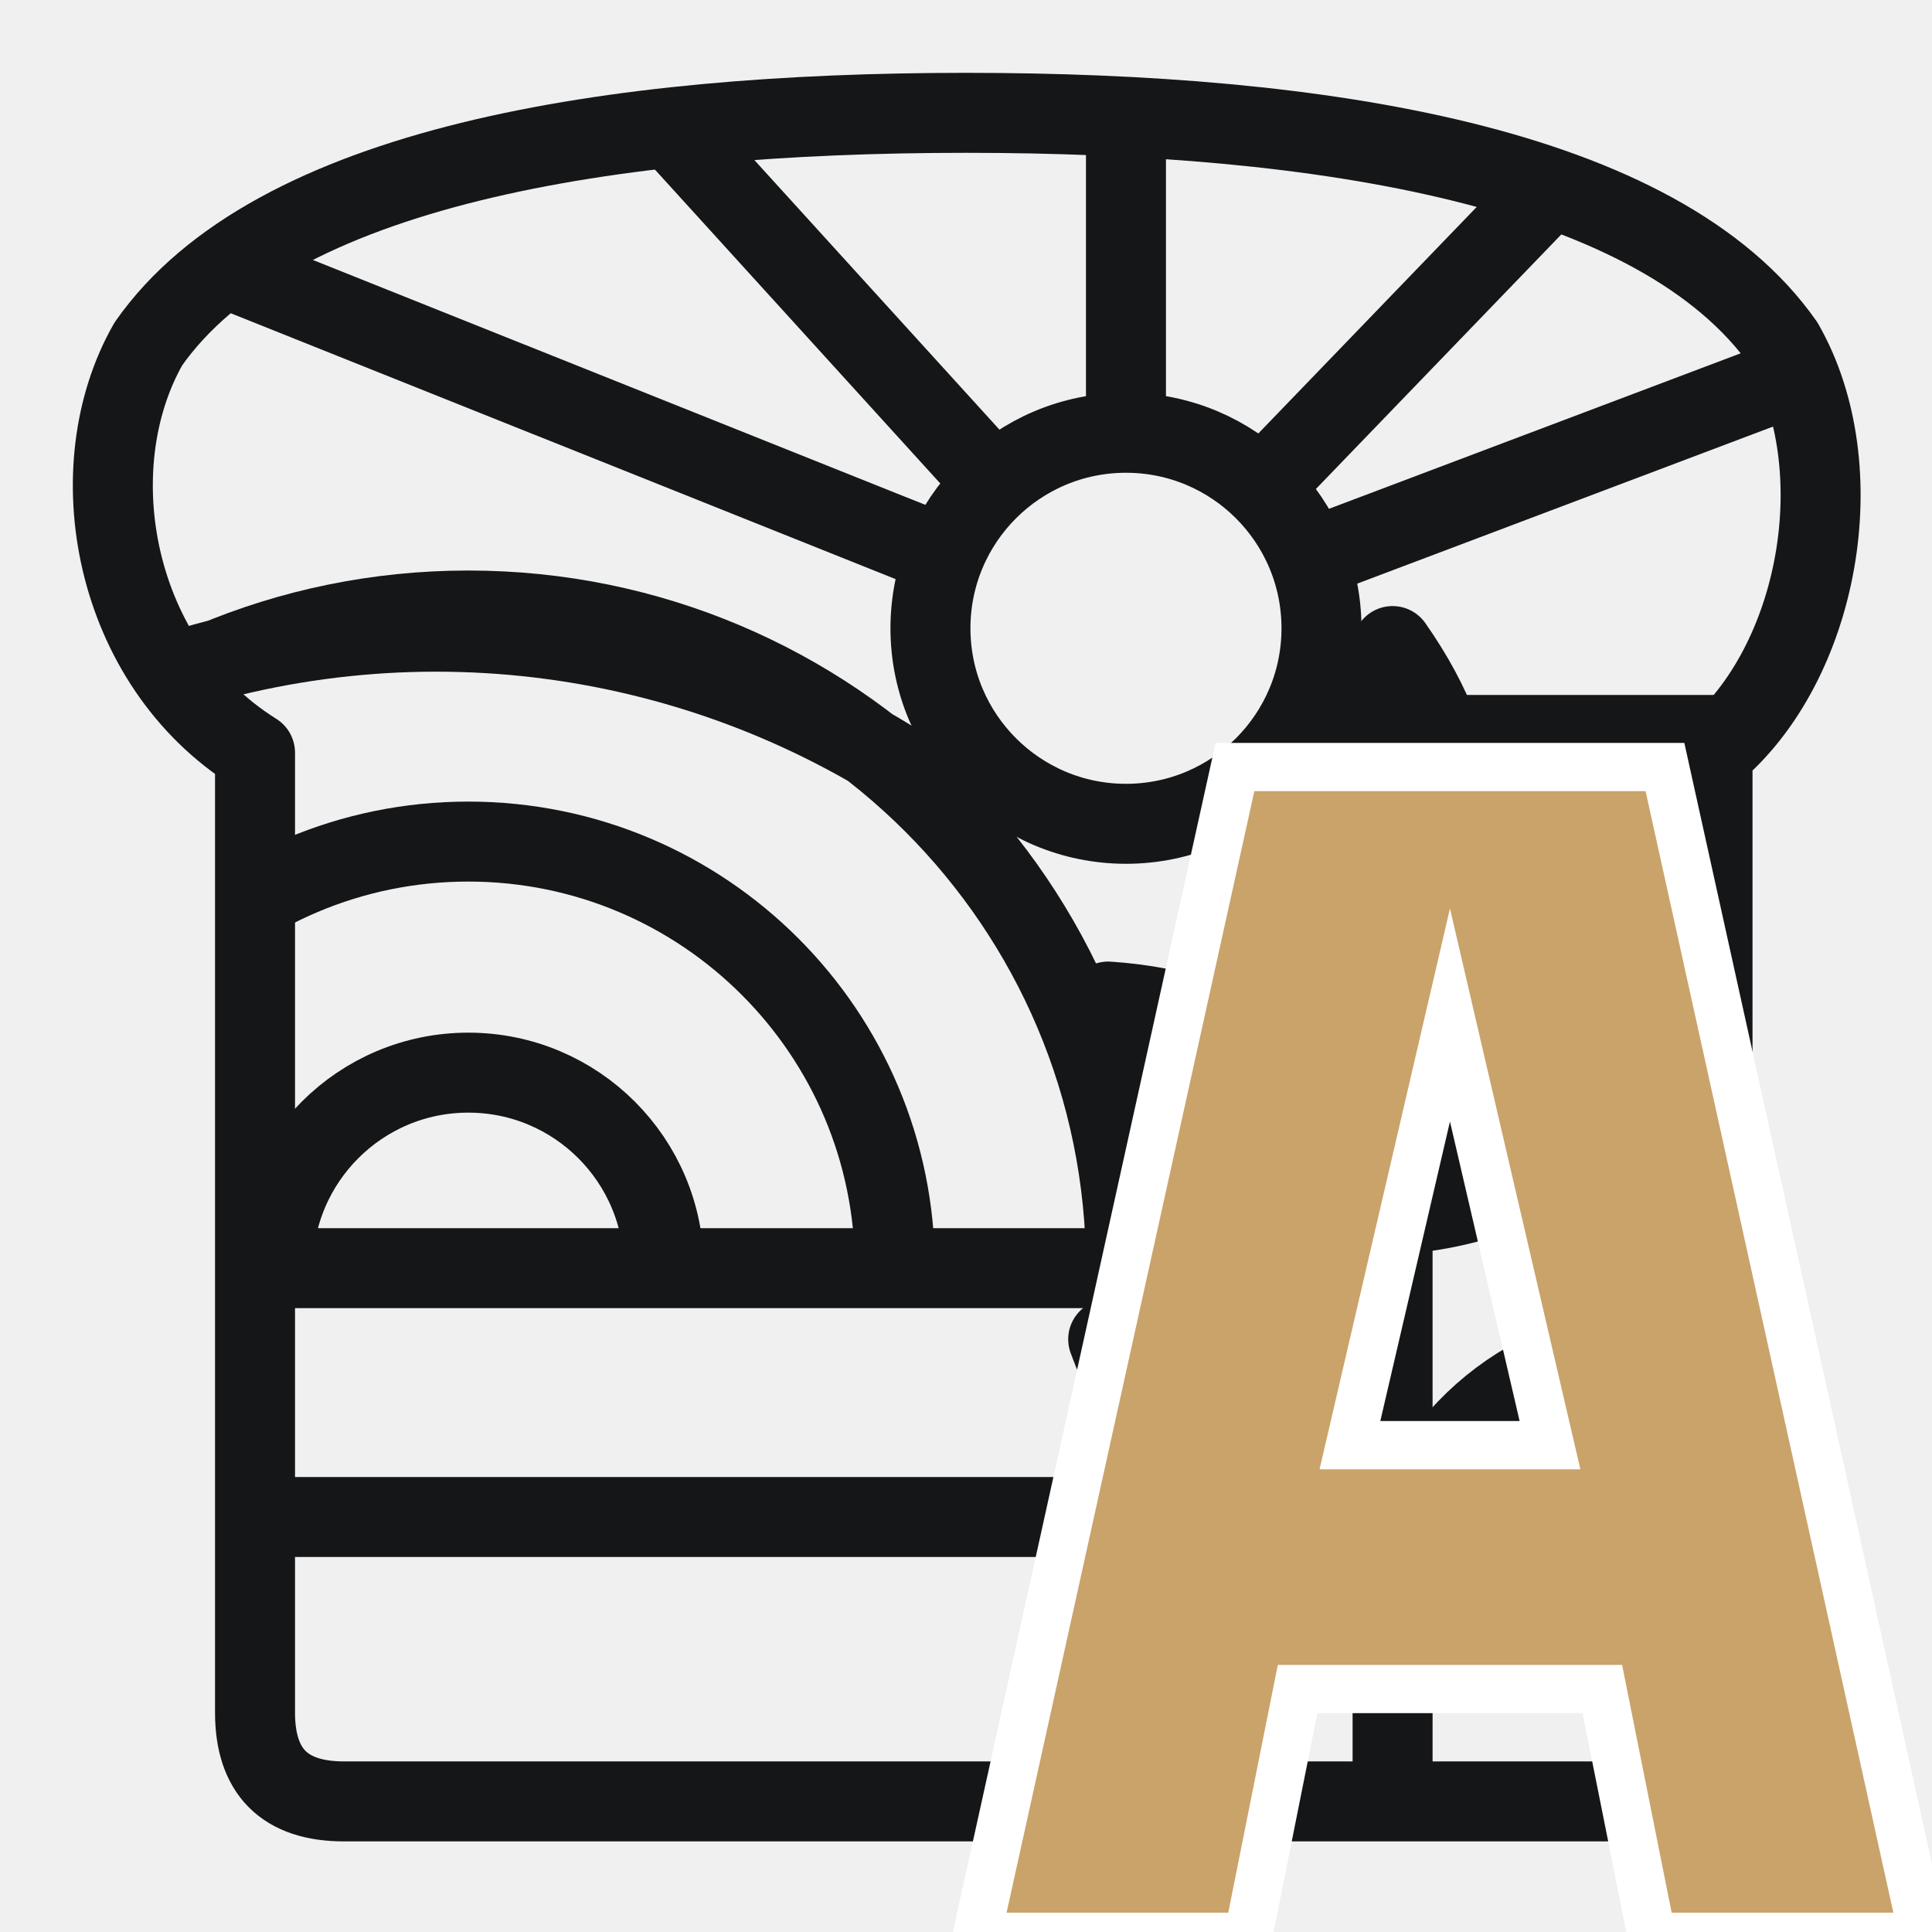
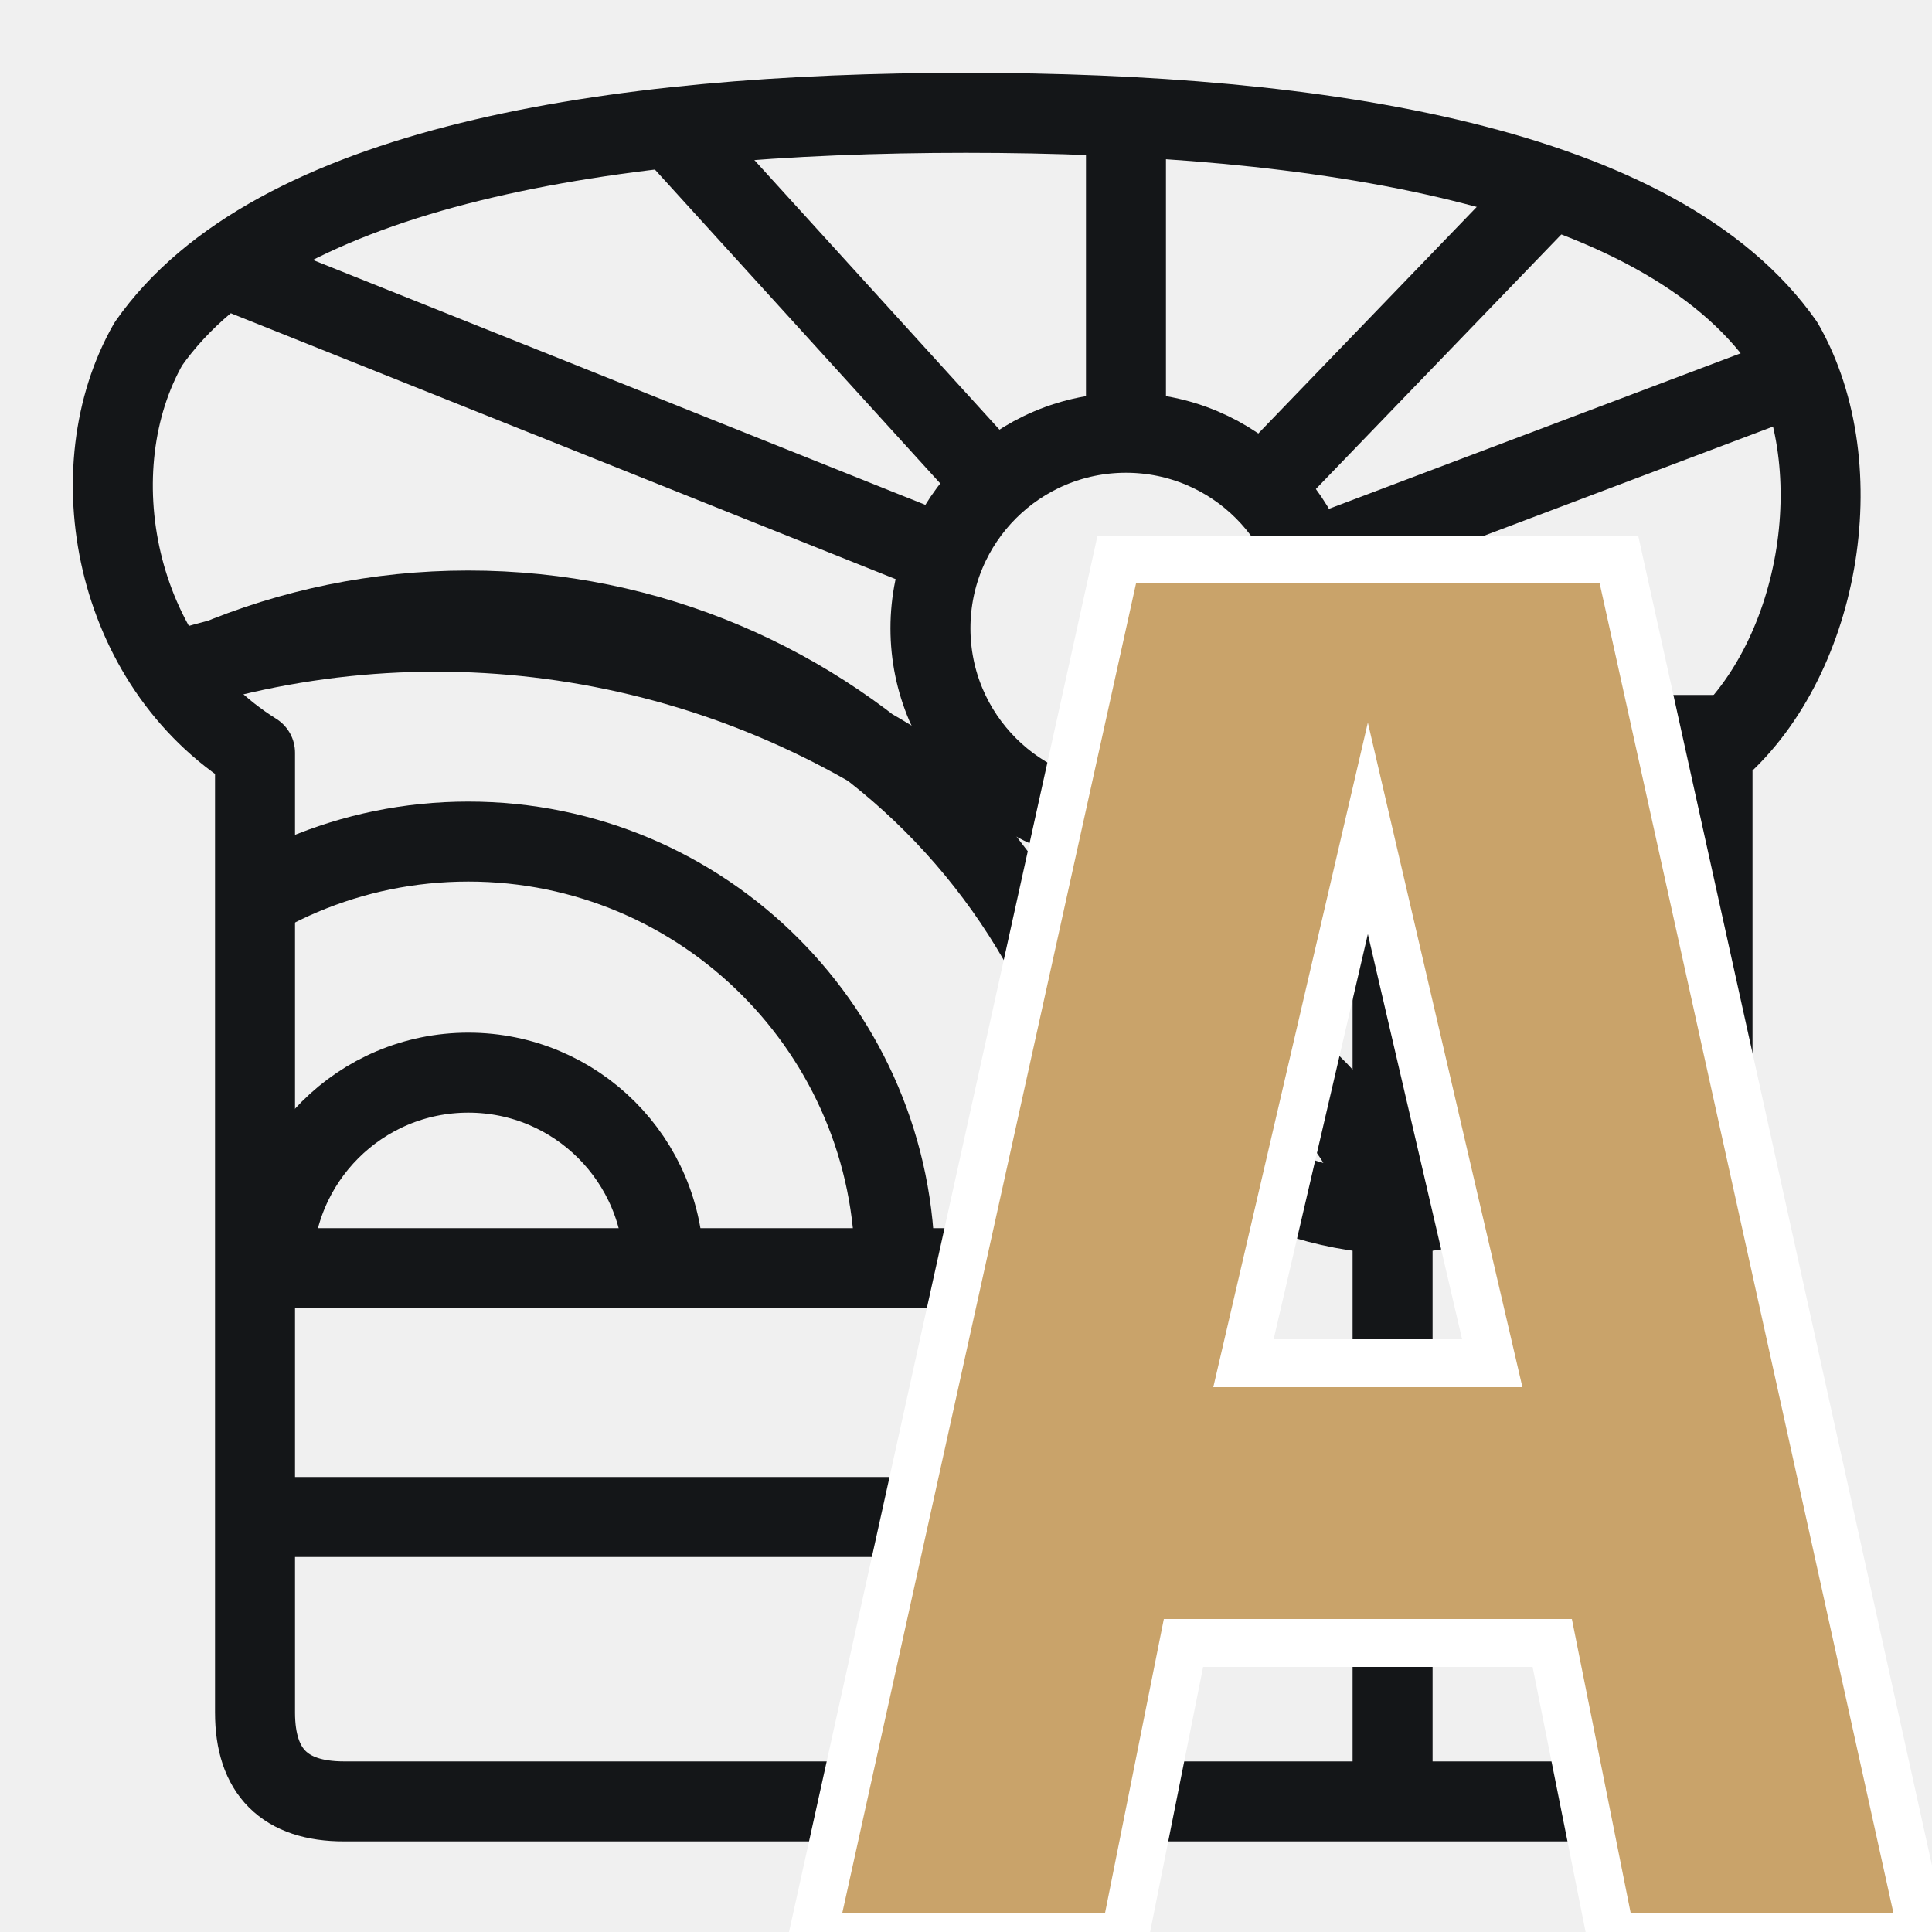
<svg xmlns="http://www.w3.org/2000/svg" viewBox="0 0 100 100">
  <style>
  .l { fill: none; stroke: #141618; stroke-width: 4.5; stroke-linejoin: round; }
  .a { fill: #c9a36a; stroke: #ffffff; stroke-width: 5; paint-order: stroke; }
  @media (prefers-color-scheme: dark) {
    .l { stroke: #f4efe6; }
    .a { stroke: #202124; }
  }
</style>
  <defs>
    <clipPath id="c">
      <path d="M10 38 C2 33 0 22 4 15 C11 5 30 2 50 2 C70 2 89 5 96 15 C100 22 98 33 92 38 L92 92 Q92 97 87 97 L15 97 Q10 97 10 92 Z" />
    </clipPath>
  </defs>
  <g transform="translate(4 4) scale(0.92)">
    <g class="l" clip-path="url(#c)">
      <path d="M51.6 22.86 L29 -2 M59 20 L59 -2 M66.64 23.08 L86 3 M69.29 27.11 L104 14 M48.79 26.91 L4 9" />
      <path d="M11 67 A11 11 0 0 1 33 67 M-2 67 A24 24 0 0 1 46 67 M-15 67 A37 37 0 0 1 59 67 M-27 67 A49 49 0 0 1 48.22 40" />
      <path d="M70 37 H100 M0 67 H60 M0 81 H60" />
      <path d="M74 100 V50 M74 50 Q67 42 74 32 Q81 42 74 50 Z" />
      <path d="M74 64 Q69.9 52.8 58 52 Q62.1 63.2 74 64 Z M74 64 Q85.9 63.2 90 52 Q78.1 52.8 74 64 Z M74 83 Q69.9 71.8 58 71 Q62.1 82.2 74 83 Z M74 83 Q85.9 82.2 90 71 Q78.1 71.8 74 83 Z" />
    </g>
    <circle class="l" cx="59" cy="31" r="11" />
    <path class="l" d="M10 38 C2 33 0 22 4 15 C11 5 30 2 50 2 C70 2 89 5 96 15 C100 22 98 33 92 38 L92 92 Q92 97 87 97 L15 97 Q10 97 10 92 Z" />
  </g>
-   <path class="a" fill-rule="evenodd" transform="translate(98 99) scale(1.35) translate(-98 -99)" style="stroke-width:3.7" d="M64 99 L73.5 56 L88.5 56 L98 99 L89.5 99 L87.6 89.5 L74.4 89.5 L72.5 99 Z M76 82 L86 82 L81 60.5 Z" />
+   <path class="a" fill-rule="evenodd" transform="translate(98 99) scale(1.6) translate(-98 -99)" style="stroke-width:3.1" d="M64 99 L73.5 56 L88.5 56 L98 99 L89.5 99 L87.6 89.5 L74.4 89.5 L72.5 99 Z M76 82 L86 82 L81 60.5 Z" />
</svg>
